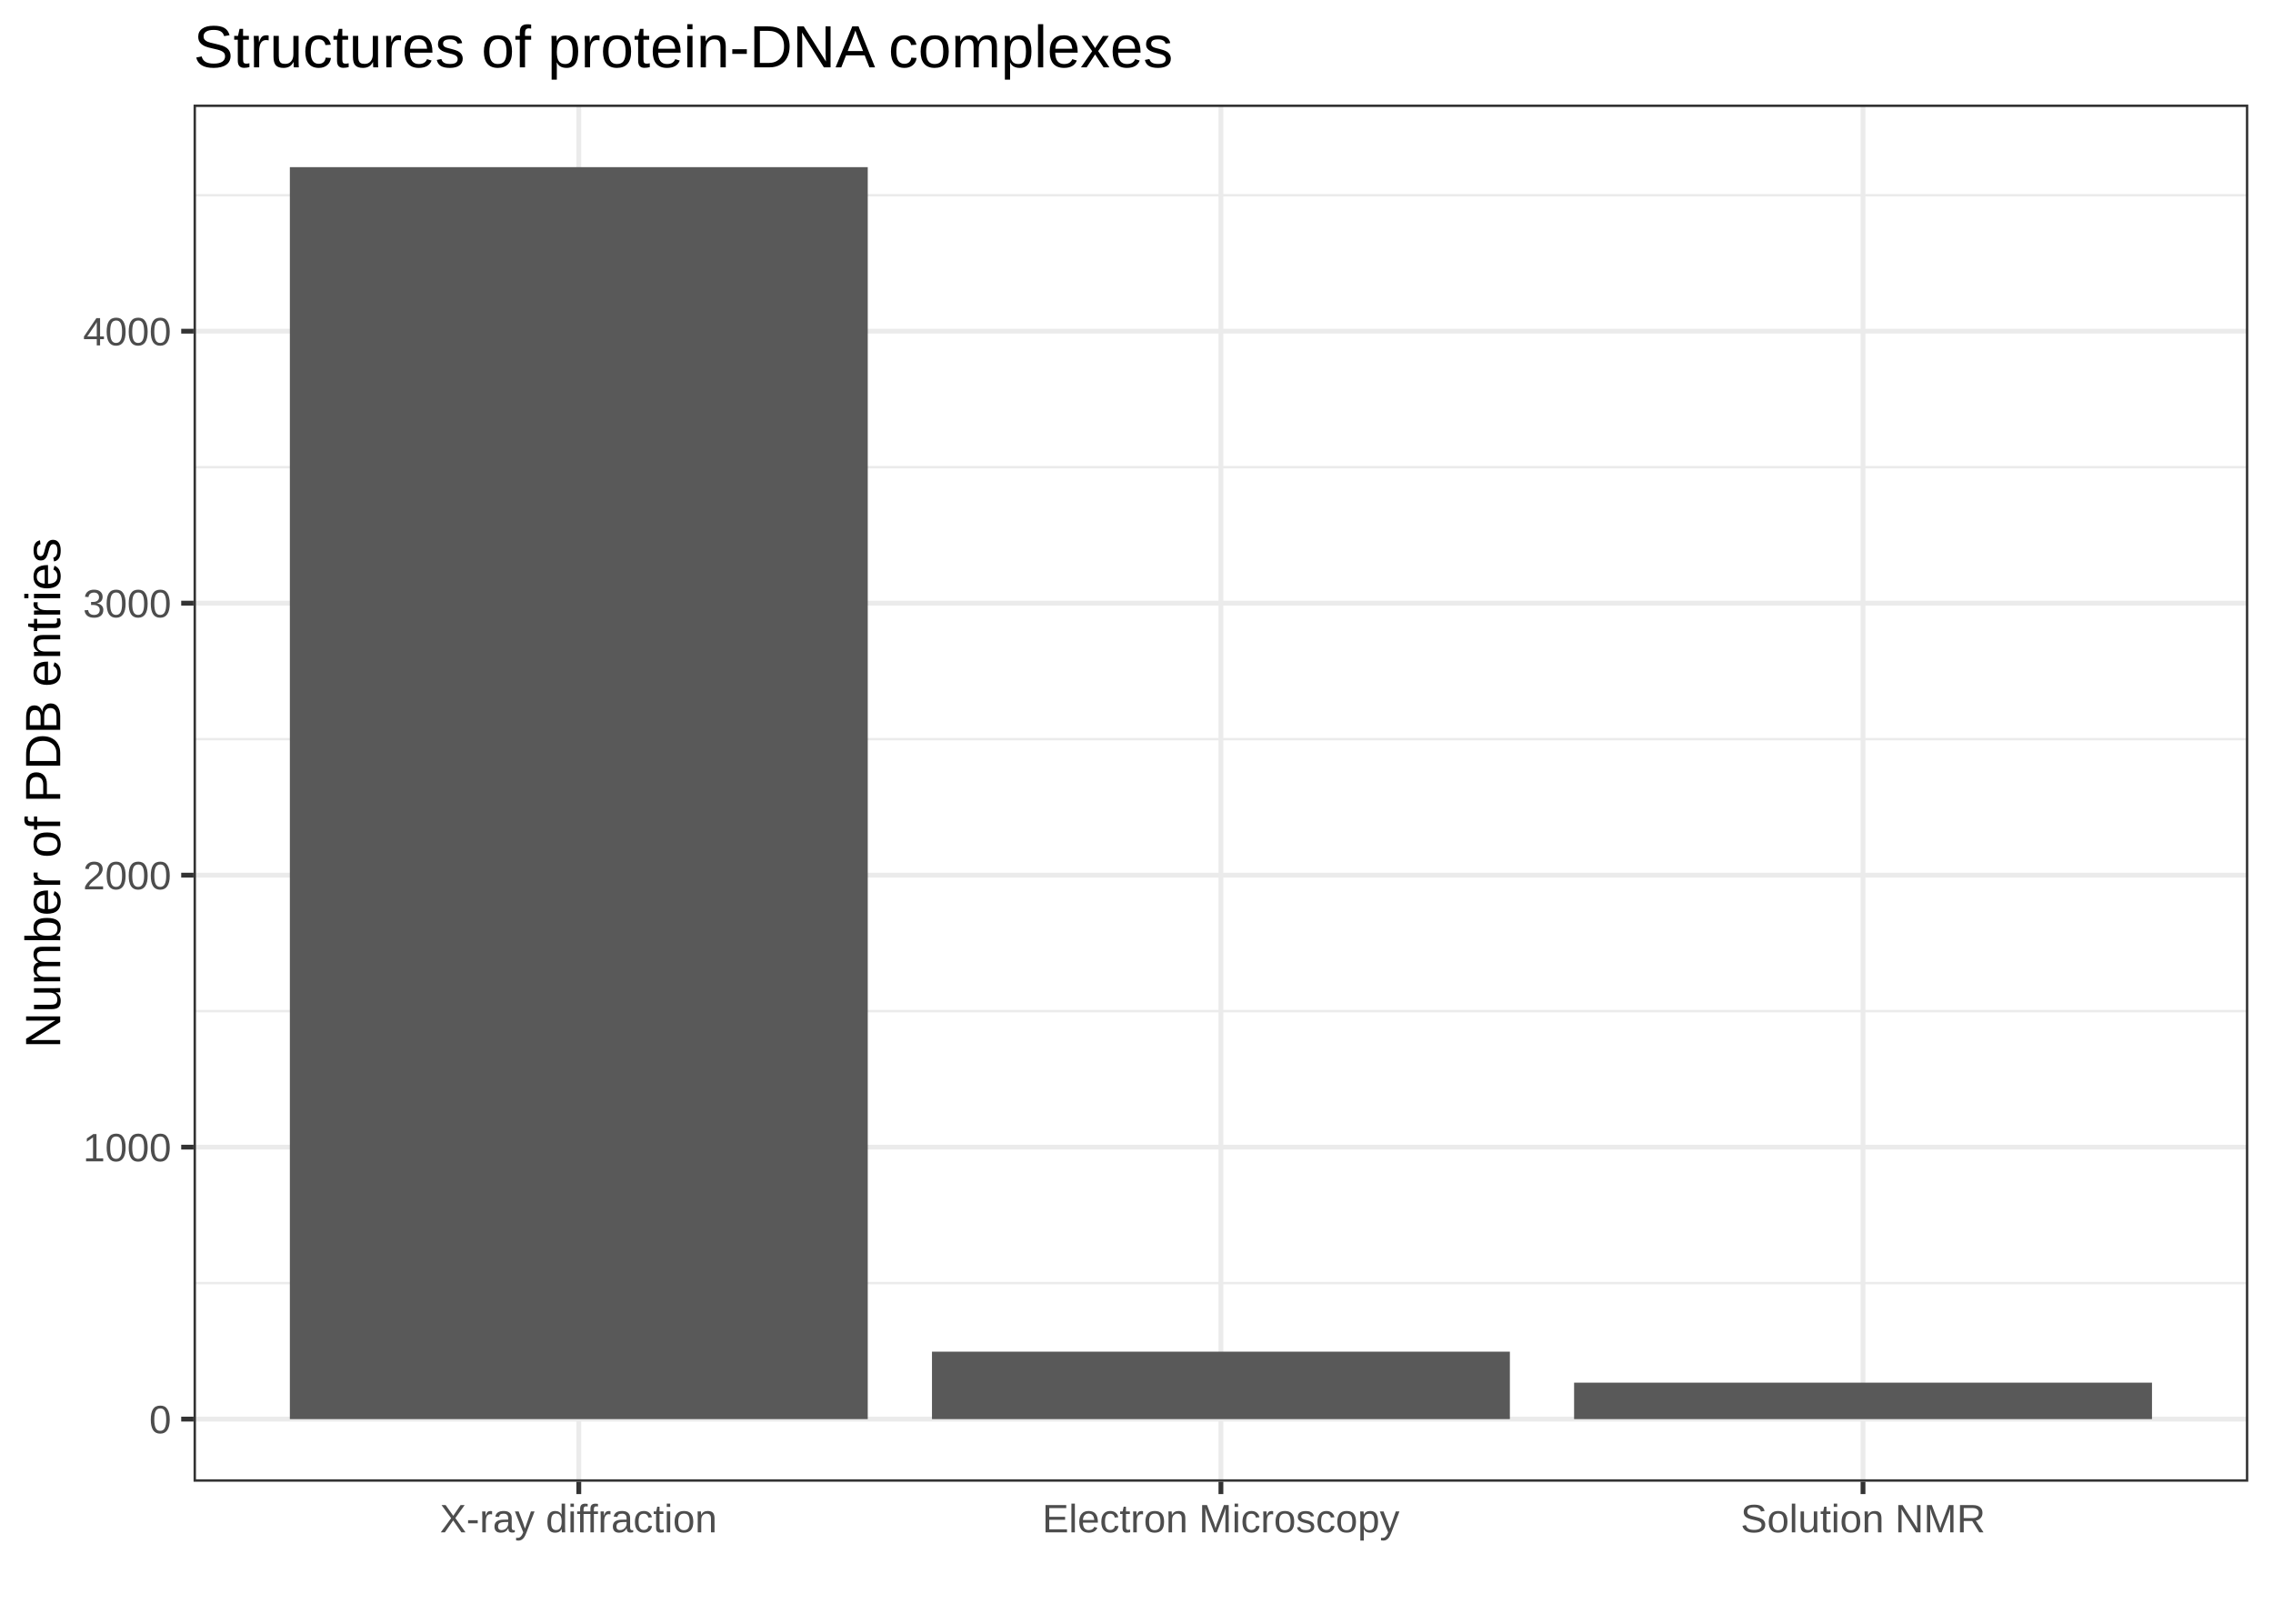
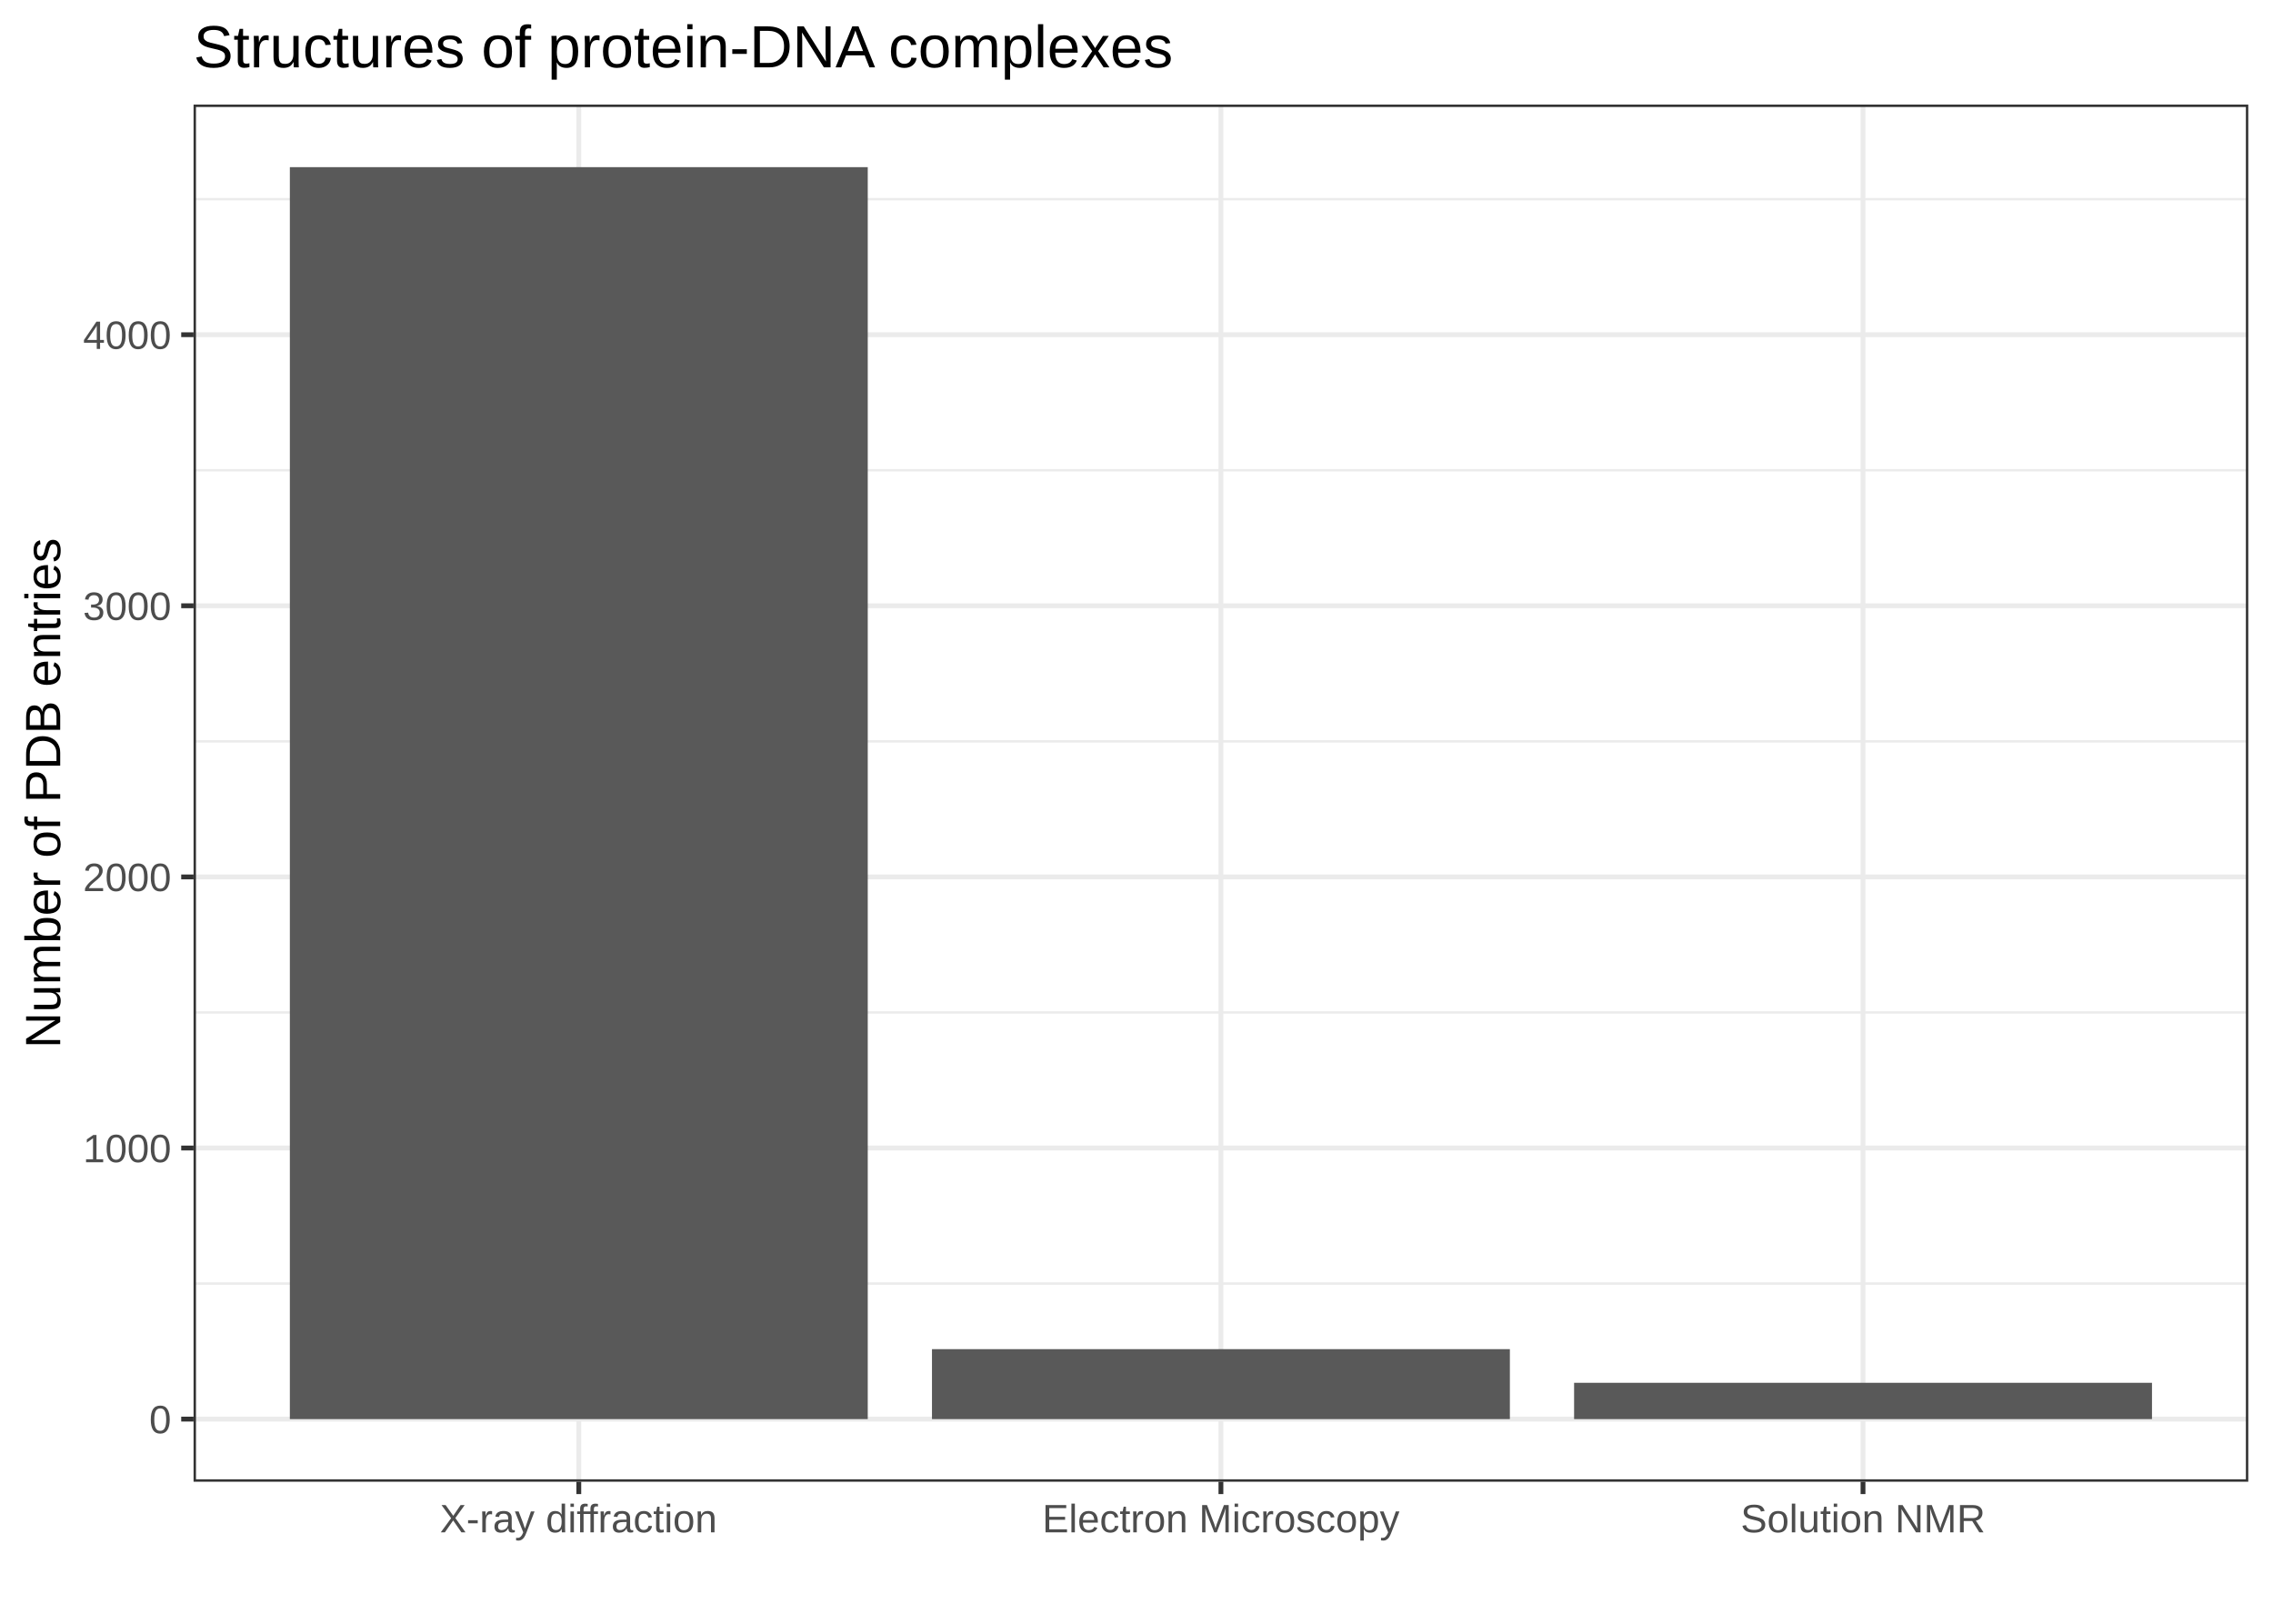
<svg xmlns="http://www.w3.org/2000/svg" viewBox="0 0 504.00 360.00">
  <defs>
    <style type="text/css">
    line, polyline, polygon, path, rect, circle {
      fill: none;
      stroke: #000000;
      stroke-linecap: round;
      stroke-linejoin: round;
      stroke-miterlimit: 10.00;
    }
  </style>
  </defs>
  <rect width="100%" height="100%" style="stroke: none; fill: #FFFFFF;" />
  <rect x="-0" y="0" width="504.00" height="360.00" style="stroke-width: 1.07; stroke: #FFFFFF; fill: #FFFFFF;" />
  <defs>
    <clipPath id="cpNDIuOTJ8NDk4LjUyfDMyOC41MXwyMy4xOQ==">
      <rect x="42.92" y="23.19" width="455.60" height="305.32" />
    </clipPath>
  </defs>
  <rect x="42.92" y="23.19" width="455.60" height="305.32" style="stroke-width: 1.07; stroke: none; fill: #FFFFFF;" clip-path="url(#cpNDIuOTJ8NDk4LjUyfDMyOC41MXwyMy4xOQ==)" />
-   <polyline points="42.92,284.48 498.52,284.48 " style="stroke-width: 0.53; stroke: #EBEBEB; stroke-linecap: butt;" clip-path="url(#cpNDIuOTJ8NDk4LjUyfDMyOC41MXwyMy4xOQ==)" />
-   <polyline points="42.92,224.18 498.52,224.18 " style="stroke-width: 0.53; stroke: #EBEBEB; stroke-linecap: butt;" clip-path="url(#cpNDIuOTJ8NDk4LjUyfDMyOC41MXwyMy4xOQ==)" />
-   <polyline points="42.92,163.88 498.52,163.88 " style="stroke-width: 0.53; stroke: #EBEBEB; stroke-linecap: butt;" clip-path="url(#cpNDIuOTJ8NDk4LjUyfDMyOC41MXwyMy4xOQ==)" />
-   <polyline points="42.92,103.58 498.52,103.58 " style="stroke-width: 0.53; stroke: #EBEBEB; stroke-linecap: butt;" clip-path="url(#cpNDIuOTJ8NDk4LjUyfDMyOC41MXwyMy4xOQ==)" />
-   <polyline points="42.92,43.28 498.52,43.28 " style="stroke-width: 0.53; stroke: #EBEBEB; stroke-linecap: butt;" clip-path="url(#cpNDIuOTJ8NDk4LjUyfDMyOC41MXwyMy4xOQ==)" />
+   <polyline points="42.92,284.58 498.52,284.58 " style="stroke-width: 0.53; stroke: #EBEBEB; stroke-linecap: butt;" clip-path="url(#cpNDIuOTJ8NDk4LjUyfDMyOC41MXwyMy4xOQ==)" />
+   <polyline points="42.92,224.47 498.52,224.47 " style="stroke-width: 0.53; stroke: #EBEBEB; stroke-linecap: butt;" clip-path="url(#cpNDIuOTJ8NDk4LjUyfDMyOC41MXwyMy4xOQ==)" />
+   <polyline points="42.92,164.37 498.52,164.37 " style="stroke-width: 0.53; stroke: #EBEBEB; stroke-linecap: butt;" clip-path="url(#cpNDIuOTJ8NDk4LjUyfDMyOC41MXwyMy4xOQ==)" />
+   <polyline points="42.92,104.26 498.52,104.26 " style="stroke-width: 0.53; stroke: #EBEBEB; stroke-linecap: butt;" clip-path="url(#cpNDIuOTJ8NDk4LjUyfDMyOC41MXwyMy4xOQ==)" />
+   <polyline points="42.92,44.16 498.52,44.16 " style="stroke-width: 0.53; stroke: #EBEBEB; stroke-linecap: butt;" clip-path="url(#cpNDIuOTJ8NDk4LjUyfDMyOC41MXwyMy4xOQ==)" />
  <polyline points="42.92,314.63 498.52,314.63 " style="stroke-width: 1.07; stroke: #EBEBEB; stroke-linecap: butt;" clip-path="url(#cpNDIuOTJ8NDk4LjUyfDMyOC41MXwyMy4xOQ==)" />
-   <polyline points="42.92,254.33 498.52,254.33 " style="stroke-width: 1.07; stroke: #EBEBEB; stroke-linecap: butt;" clip-path="url(#cpNDIuOTJ8NDk4LjUyfDMyOC41MXwyMy4xOQ==)" />
-   <polyline points="42.92,194.03 498.52,194.03 " style="stroke-width: 1.07; stroke: #EBEBEB; stroke-linecap: butt;" clip-path="url(#cpNDIuOTJ8NDk4LjUyfDMyOC41MXwyMy4xOQ==)" />
-   <polyline points="42.92,133.73 498.52,133.73 " style="stroke-width: 1.07; stroke: #EBEBEB; stroke-linecap: butt;" clip-path="url(#cpNDIuOTJ8NDk4LjUyfDMyOC41MXwyMy4xOQ==)" />
-   <polyline points="42.92,73.43 498.52,73.43 " style="stroke-width: 1.07; stroke: #EBEBEB; stroke-linecap: butt;" clip-path="url(#cpNDIuOTJ8NDk4LjUyfDMyOC41MXwyMy4xOQ==)" />
+   <polyline points="42.92,254.53 498.52,254.53 " style="stroke-width: 1.07; stroke: #EBEBEB; stroke-linecap: butt;" clip-path="url(#cpNDIuOTJ8NDk4LjUyfDMyOC41MXwyMy4xOQ==)" />
+   <polyline points="42.92,194.42 498.52,194.42 " style="stroke-width: 1.07; stroke: #EBEBEB; stroke-linecap: butt;" clip-path="url(#cpNDIuOTJ8NDk4LjUyfDMyOC41MXwyMy4xOQ==)" />
+   <polyline points="42.92,134.31 498.52,134.31 " style="stroke-width: 1.07; stroke: #EBEBEB; stroke-linecap: butt;" clip-path="url(#cpNDIuOTJ8NDk4LjUyfDMyOC41MXwyMy4xOQ==)" />
+   <polyline points="42.92,74.21 498.52,74.21 " style="stroke-width: 1.07; stroke: #EBEBEB; stroke-linecap: butt;" clip-path="url(#cpNDIuOTJ8NDk4LjUyfDMyOC41MXwyMy4xOQ==)" />
  <polyline points="128.34,328.51 128.34,23.19 " style="stroke-width: 1.07; stroke: #EBEBEB; stroke-linecap: butt;" clip-path="url(#cpNDIuOTJ8NDk4LjUyfDMyOC41MXwyMy4xOQ==)" />
  <polyline points="270.72,328.51 270.72,23.19 " style="stroke-width: 1.07; stroke: #EBEBEB; stroke-linecap: butt;" clip-path="url(#cpNDIuOTJ8NDk4LjUyfDMyOC41MXwyMy4xOQ==)" />
  <polyline points="413.09,328.51 413.09,23.19 " style="stroke-width: 1.07; stroke: #EBEBEB; stroke-linecap: butt;" clip-path="url(#cpNDIuOTJ8NDk4LjUyfDMyOC41MXwyMy4xOQ==)" />
  <rect x="64.27" y="37.06" width="128.14" height="277.57" style="stroke-width: 1.07; stroke: none; stroke-linecap: square; stroke-linejoin: miter; fill: #595959;" clip-path="url(#cpNDIuOTJ8NDk4LjUyfDMyOC41MXwyMy4xOQ==)" />
-   <rect x="206.65" y="299.68" width="128.14" height="14.95" style="stroke-width: 1.07; stroke: none; stroke-linecap: square; stroke-linejoin: miter; fill: #595959;" clip-path="url(#cpNDIuOTJ8NDk4LjUyfDMyOC41MXwyMy4xOQ==)" />
-   <rect x="349.03" y="306.55" width="128.14" height="8.08" style="stroke-width: 1.07; stroke: none; stroke-linecap: square; stroke-linejoin: miter; fill: #595959;" clip-path="url(#cpNDIuOTJ8NDk4LjUyfDMyOC41MXwyMy4xOQ==)" />
+   <rect x="206.65" y="299.12" width="128.14" height="15.51" style="stroke-width: 1.07; stroke: none; stroke-linecap: square; stroke-linejoin: miter; fill: #595959;" clip-path="url(#cpNDIuOTJ8NDk4LjUyfDMyOC41MXwyMy4xOQ==)" />
+   <rect x="349.03" y="306.58" width="128.14" height="8.05" style="stroke-width: 1.07; stroke: none; stroke-linecap: square; stroke-linejoin: miter; fill: #595959;" clip-path="url(#cpNDIuOTJ8NDk4LjUyfDMyOC41MXwyMy4xOQ==)" />
  <rect x="42.92" y="23.19" width="455.60" height="305.32" style="stroke-width: 1.07; stroke: #333333;" clip-path="url(#cpNDIuOTJ8NDk4LjUyfDMyOC41MXwyMy4xOQ==)" />
  <defs>
    <clipPath id="cpMC4wMHw1MDQuMDB8MzYwLjAwfDAuMDA=">
      <rect x="0.00" y="0.00" width="504.00" height="360.00" />
    </clipPath>
  </defs>
  <g clip-path="url(#cpMC4wMHw1MDQuMDB8MzYwLjAwfDAuMDA=)">
    <text x="33.09" y="317.78" style="font-size: 8.80px; fill: #4D4D4D; font-family: Arial;" textLength="4.89px" lengthAdjust="spacingAndGlyphs">0</text>
  </g>
  <g clip-path="url(#cpMC4wMHw1MDQuMDB8MzYwLjAwfDAuMDA=)">
-     <text x="18.41" y="257.48" style="font-size: 8.80px; fill: #4D4D4D; font-family: Arial;" textLength="19.58px" lengthAdjust="spacingAndGlyphs">1000</text>
+     <text x="18.41" y="257.68" style="font-size: 8.80px; fill: #4D4D4D; font-family: Arial;" textLength="19.58px" lengthAdjust="spacingAndGlyphs">1000</text>
  </g>
  <g clip-path="url(#cpMC4wMHw1MDQuMDB8MzYwLjAwfDAuMDA=)">
-     <text x="18.41" y="197.18" style="font-size: 8.80px; fill: #4D4D4D; font-family: Arial;" textLength="19.58px" lengthAdjust="spacingAndGlyphs">2000</text>
+     <text x="18.41" y="197.57" style="font-size: 8.80px; fill: #4D4D4D; font-family: Arial;" textLength="19.58px" lengthAdjust="spacingAndGlyphs">2000</text>
  </g>
  <g clip-path="url(#cpMC4wMHw1MDQuMDB8MzYwLjAwfDAuMDA=)">
-     <text x="18.41" y="136.88" style="font-size: 8.80px; fill: #4D4D4D; font-family: Arial;" textLength="19.58px" lengthAdjust="spacingAndGlyphs">3000</text>
+     <text x="18.41" y="137.46" style="font-size: 8.80px; fill: #4D4D4D; font-family: Arial;" textLength="19.58px" lengthAdjust="spacingAndGlyphs">3000</text>
  </g>
  <g clip-path="url(#cpMC4wMHw1MDQuMDB8MzYwLjAwfDAuMDA=)">
-     <text x="18.41" y="76.58" style="font-size: 8.80px; fill: #4D4D4D; font-family: Arial;" textLength="19.58px" lengthAdjust="spacingAndGlyphs">4000</text>
+     <text x="18.41" y="77.36" style="font-size: 8.80px; fill: #4D4D4D; font-family: Arial;" textLength="19.58px" lengthAdjust="spacingAndGlyphs">4000</text>
  </g>
  <polyline points="40.18,314.63 42.92,314.63 " style="stroke-width: 1.07; stroke: #333333; stroke-linecap: butt;" clip-path="url(#cpMC4wMHw1MDQuMDB8MzYwLjAwfDAuMDA=)" />
-   <polyline points="40.18,254.33 42.92,254.33 " style="stroke-width: 1.07; stroke: #333333; stroke-linecap: butt;" clip-path="url(#cpMC4wMHw1MDQuMDB8MzYwLjAwfDAuMDA=)" />
-   <polyline points="40.18,194.03 42.92,194.03 " style="stroke-width: 1.07; stroke: #333333; stroke-linecap: butt;" clip-path="url(#cpMC4wMHw1MDQuMDB8MzYwLjAwfDAuMDA=)" />
-   <polyline points="40.18,133.73 42.92,133.73 " style="stroke-width: 1.07; stroke: #333333; stroke-linecap: butt;" clip-path="url(#cpMC4wMHw1MDQuMDB8MzYwLjAwfDAuMDA=)" />
-   <polyline points="40.18,73.43 42.92,73.43 " style="stroke-width: 1.07; stroke: #333333; stroke-linecap: butt;" clip-path="url(#cpMC4wMHw1MDQuMDB8MzYwLjAwfDAuMDA=)" />
+   <polyline points="40.18,254.53 42.92,254.53 " style="stroke-width: 1.07; stroke: #333333; stroke-linecap: butt;" clip-path="url(#cpMC4wMHw1MDQuMDB8MzYwLjAwfDAuMDA=)" />
+   <polyline points="40.18,194.42 42.92,194.42 " style="stroke-width: 1.07; stroke: #333333; stroke-linecap: butt;" clip-path="url(#cpMC4wMHw1MDQuMDB8MzYwLjAwfDAuMDA=)" />
+   <polyline points="40.18,134.31 42.92,134.31 " style="stroke-width: 1.07; stroke: #333333; stroke-linecap: butt;" clip-path="url(#cpMC4wMHw1MDQuMDB8MzYwLjAwfDAuMDA=)" />
+   <polyline points="40.18,74.21 42.92,74.21 " style="stroke-width: 1.07; stroke: #333333; stroke-linecap: butt;" clip-path="url(#cpMC4wMHw1MDQuMDB8MzYwLjAwfDAuMDA=)" />
  <polyline points="128.34,331.25 128.34,328.51 " style="stroke-width: 1.07; stroke: #333333; stroke-linecap: butt;" clip-path="url(#cpMC4wMHw1MDQuMDB8MzYwLjAwfDAuMDA=)" />
  <polyline points="270.72,331.25 270.72,328.51 " style="stroke-width: 1.07; stroke: #333333; stroke-linecap: butt;" clip-path="url(#cpMC4wMHw1MDQuMDB8MzYwLjAwfDAuMDA=)" />
  <polyline points="413.09,331.25 413.09,328.51 " style="stroke-width: 1.07; stroke: #333333; stroke-linecap: butt;" clip-path="url(#cpMC4wMHw1MDQuMDB8MzYwLjAwfDAuMDA=)" />
  <g clip-path="url(#cpMC4wMHw1MDQuMDB8MzYwLjAwfDAuMDA=)">
    <text x="97.53" y="339.74" style="font-size: 8.80px; fill: #4D4D4D; font-family: Arial;" textLength="61.62px" lengthAdjust="spacingAndGlyphs">X-ray diffraction</text>
  </g>
  <g clip-path="url(#cpMC4wMHw1MDQuMDB8MzYwLjAwfDAuMDA=)">
    <text x="231.11" y="339.74" style="font-size: 8.80px; fill: #4D4D4D; font-family: Arial;" textLength="79.23px" lengthAdjust="spacingAndGlyphs">Electron Microscopy</text>
  </g>
  <g clip-path="url(#cpMC4wMHw1MDQuMDB8MzYwLjAwfDAuMDA=)">
    <text x="385.95" y="339.74" style="font-size: 8.80px; fill: #4D4D4D; font-family: Arial;" textLength="54.29px" lengthAdjust="spacingAndGlyphs">Solution NMR</text>
  </g>
  <g clip-path="url(#cpMC4wMHw1MDQuMDB8MzYwLjAwfDAuMDA=)">
    <text transform="translate(13.35,232.40) rotate(-90)" style="font-size: 11.00px; font-family: Arial;" textLength="113.10px" lengthAdjust="spacingAndGlyphs">Number of PDB entries</text>
  </g>
  <g clip-path="url(#cpMC4wMHw1MDQuMDB8MzYwLjAwfDAuMDA=)">
    <text x="42.92" y="14.93" style="font-size: 13.20px; font-family: Arial;" textLength="217.88px" lengthAdjust="spacingAndGlyphs">Structures of protein-DNA complexes</text>
  </g>
</svg>
